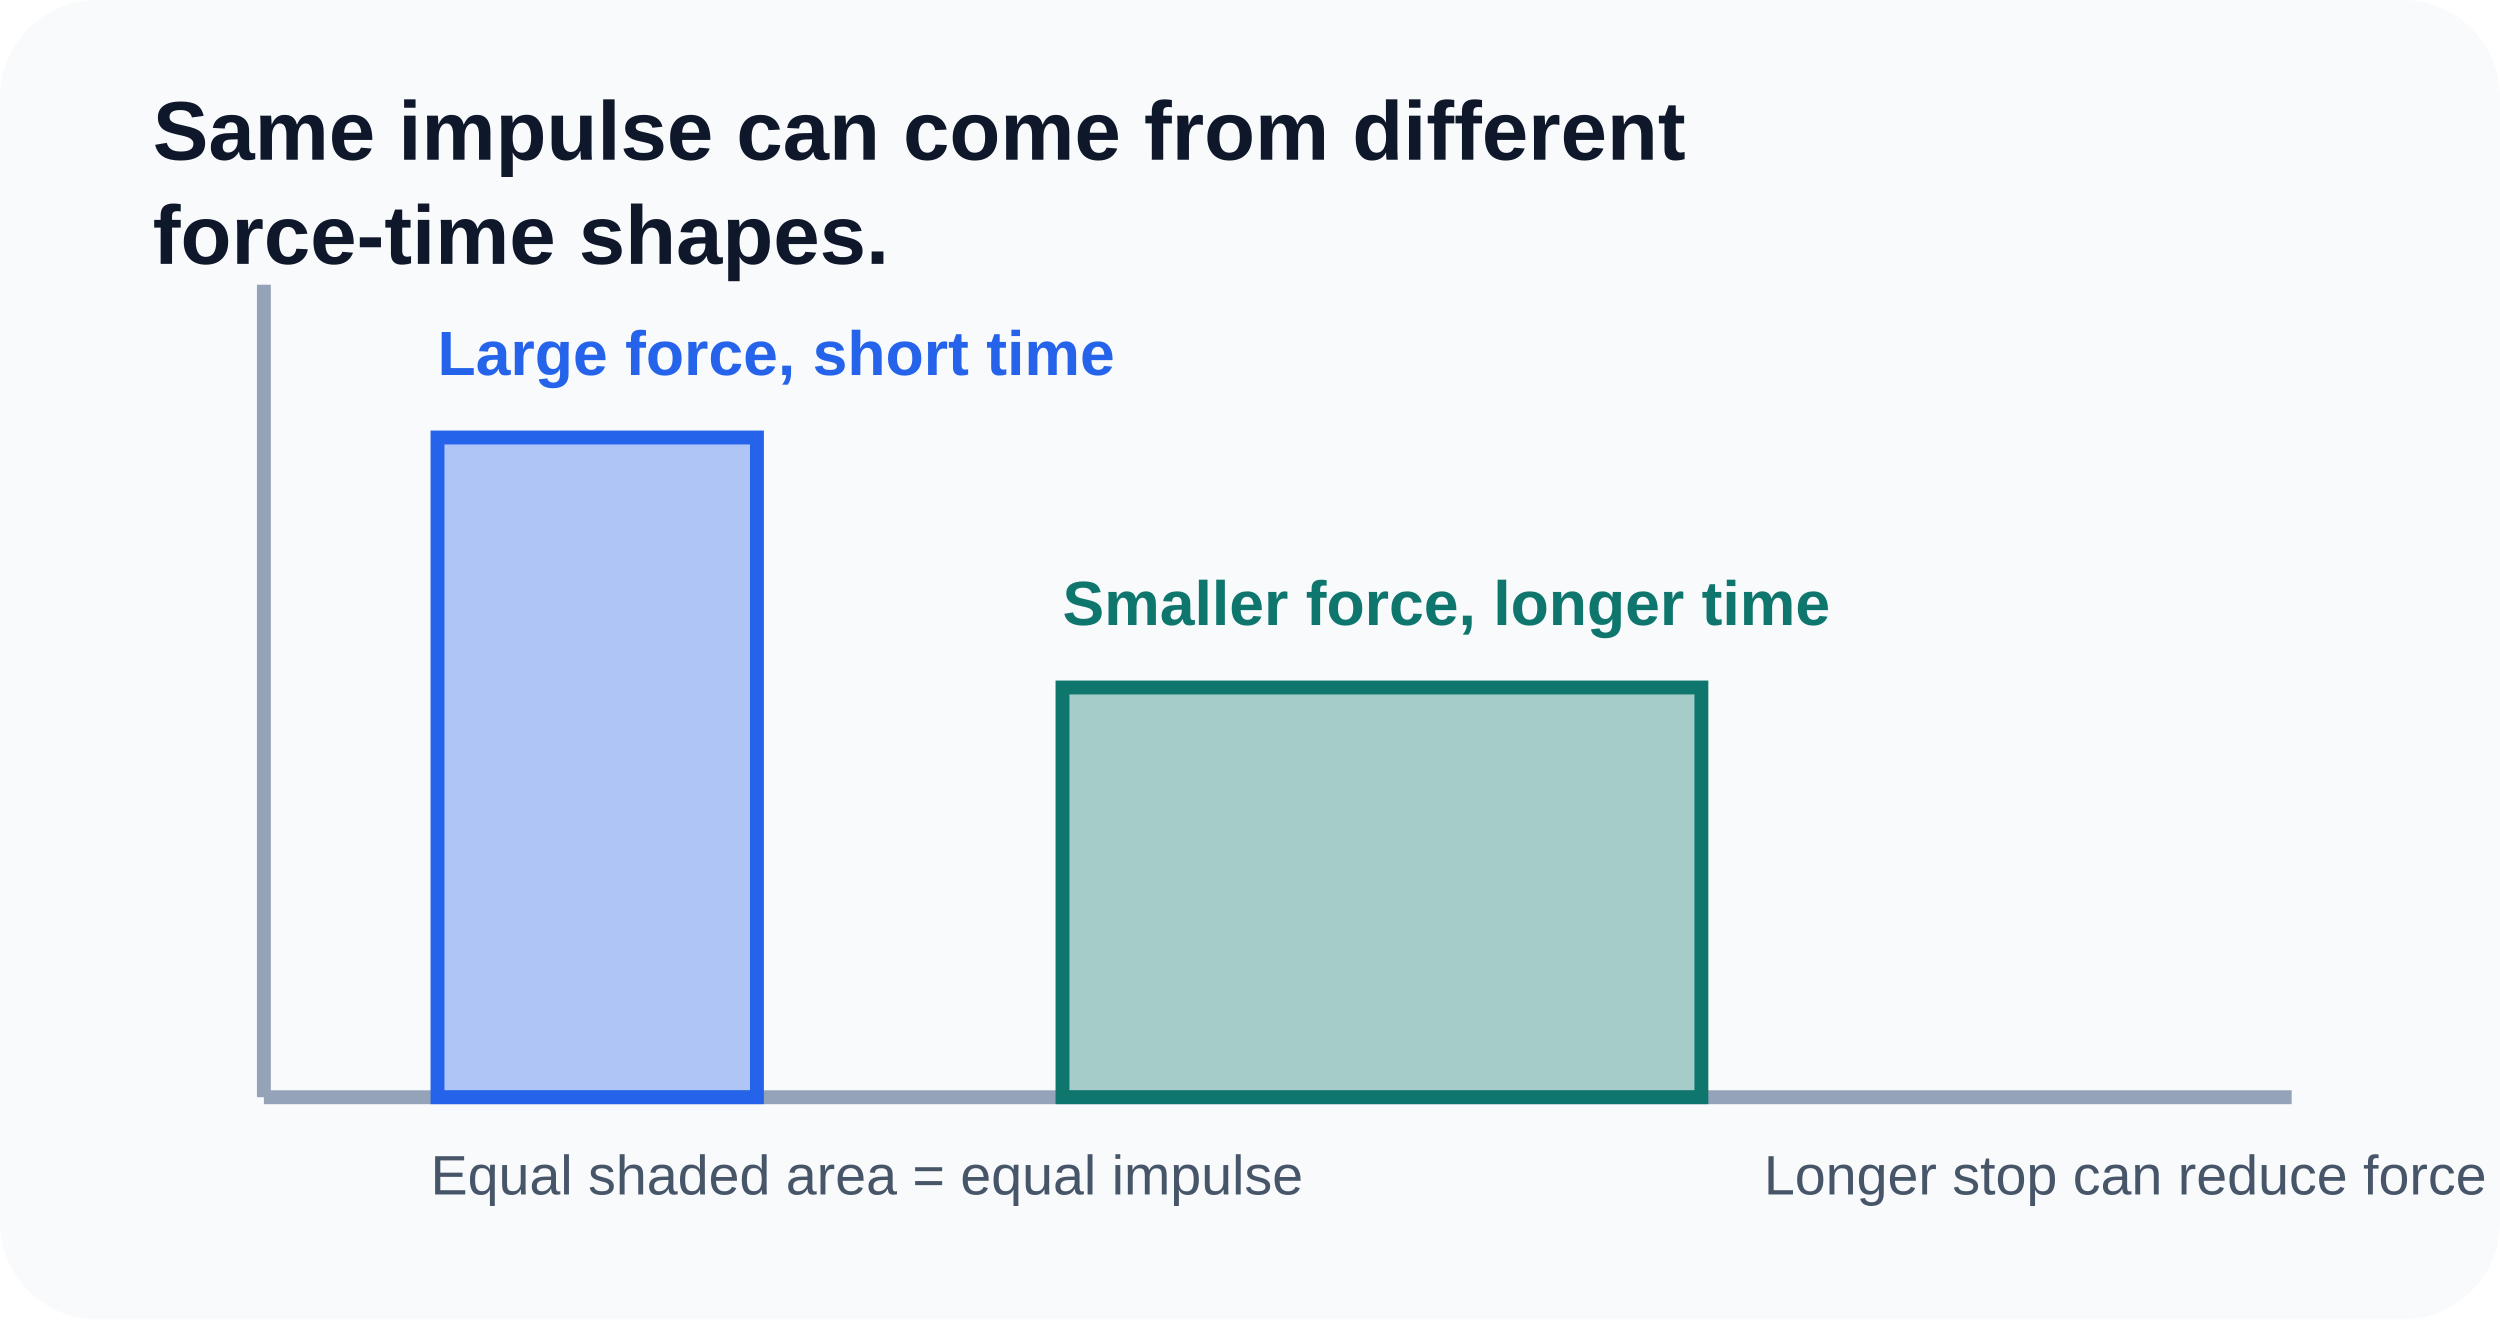
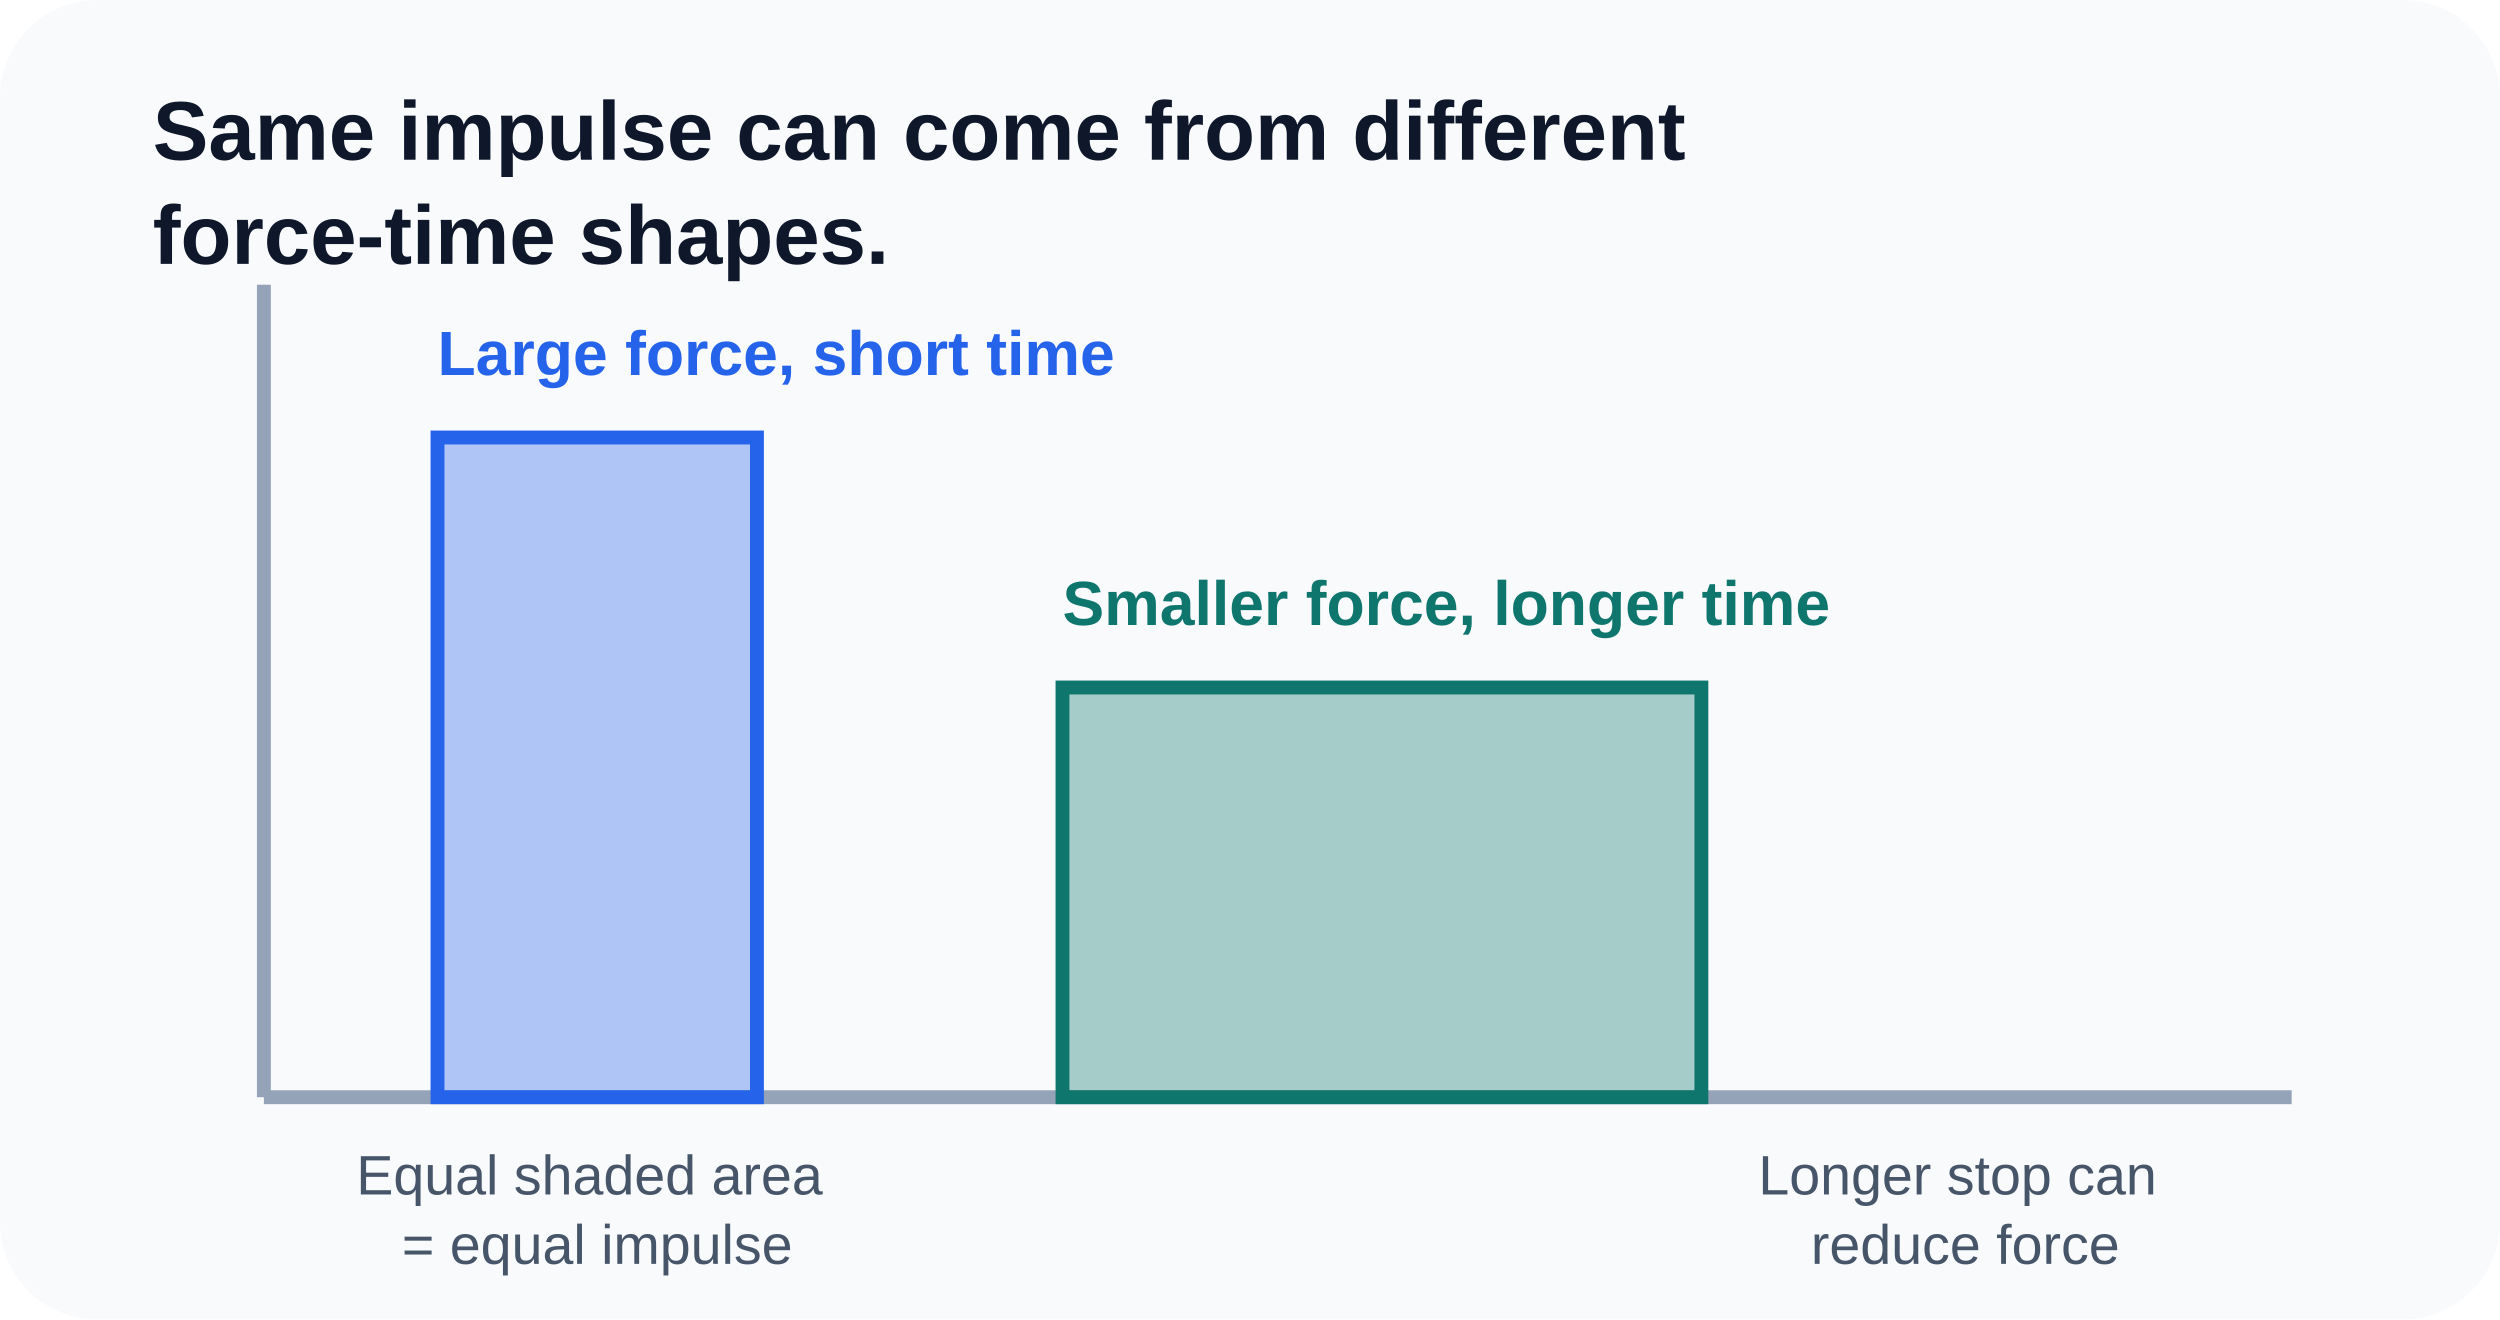
<svg xmlns="http://www.w3.org/2000/svg" viewBox="0 0 720 380" fill="none">
  <rect width="720" height="380" rx="28" fill="#F8FAFC" />
  <text x="44" y="46" fill="#0F172A" font-size="24" font-family="Arial, sans-serif" font-weight="700">Same impulse can come from different</text>
  <text x="44" y="76" fill="#0F172A" font-size="24" font-family="Arial, sans-serif" font-weight="700">force-time shapes.</text>
  <line x1="76" y1="316" x2="660" y2="316" stroke="#94A3B8" stroke-width="4" />
  <line x1="76" y1="82" x2="76" y2="316" stroke="#94A3B8" stroke-width="4" />
  <rect x="126" y="126" width="92" height="190" fill="#2563EB" fill-opacity="0.35" stroke="#2563EB" stroke-width="4" />
  <rect x="306" y="198" width="184" height="118" fill="#0F766E" fill-opacity="0.35" stroke="#0F766E" stroke-width="4" />
  <text x="126" y="108" fill="#2563EB" font-size="18" font-family="Arial, sans-serif" font-weight="700">Large force, short time</text>
  <text x="306" y="180" fill="#0F766E" font-size="18" font-family="Arial, sans-serif" font-weight="700">Smaller force, longer time</text>
-   <text x="124" y="344" fill="#475569" font-size="16" font-family="Arial, sans-serif">Equal shaded area = equal impulse</text>
-   <text x="508" y="344" fill="#475569" font-size="16" font-family="Arial, sans-serif">Longer stop can reduce force</text>
+   <text fill="#475569" font-size="16" font-family="Arial, sans-serif" text-anchor="middle">
+     <tspan x="172" y="344">Equal shaded area</tspan>
+     <tspan x="172" y="364">= equal impulse</tspan>
+   </text>
+   <text fill="#475569" font-size="16" font-family="Arial, sans-serif" text-anchor="middle">
+     <tspan x="566" y="344">Longer stop can</tspan>
+     <tspan x="566" y="364">reduce force</tspan>
+   </text>
</svg>
